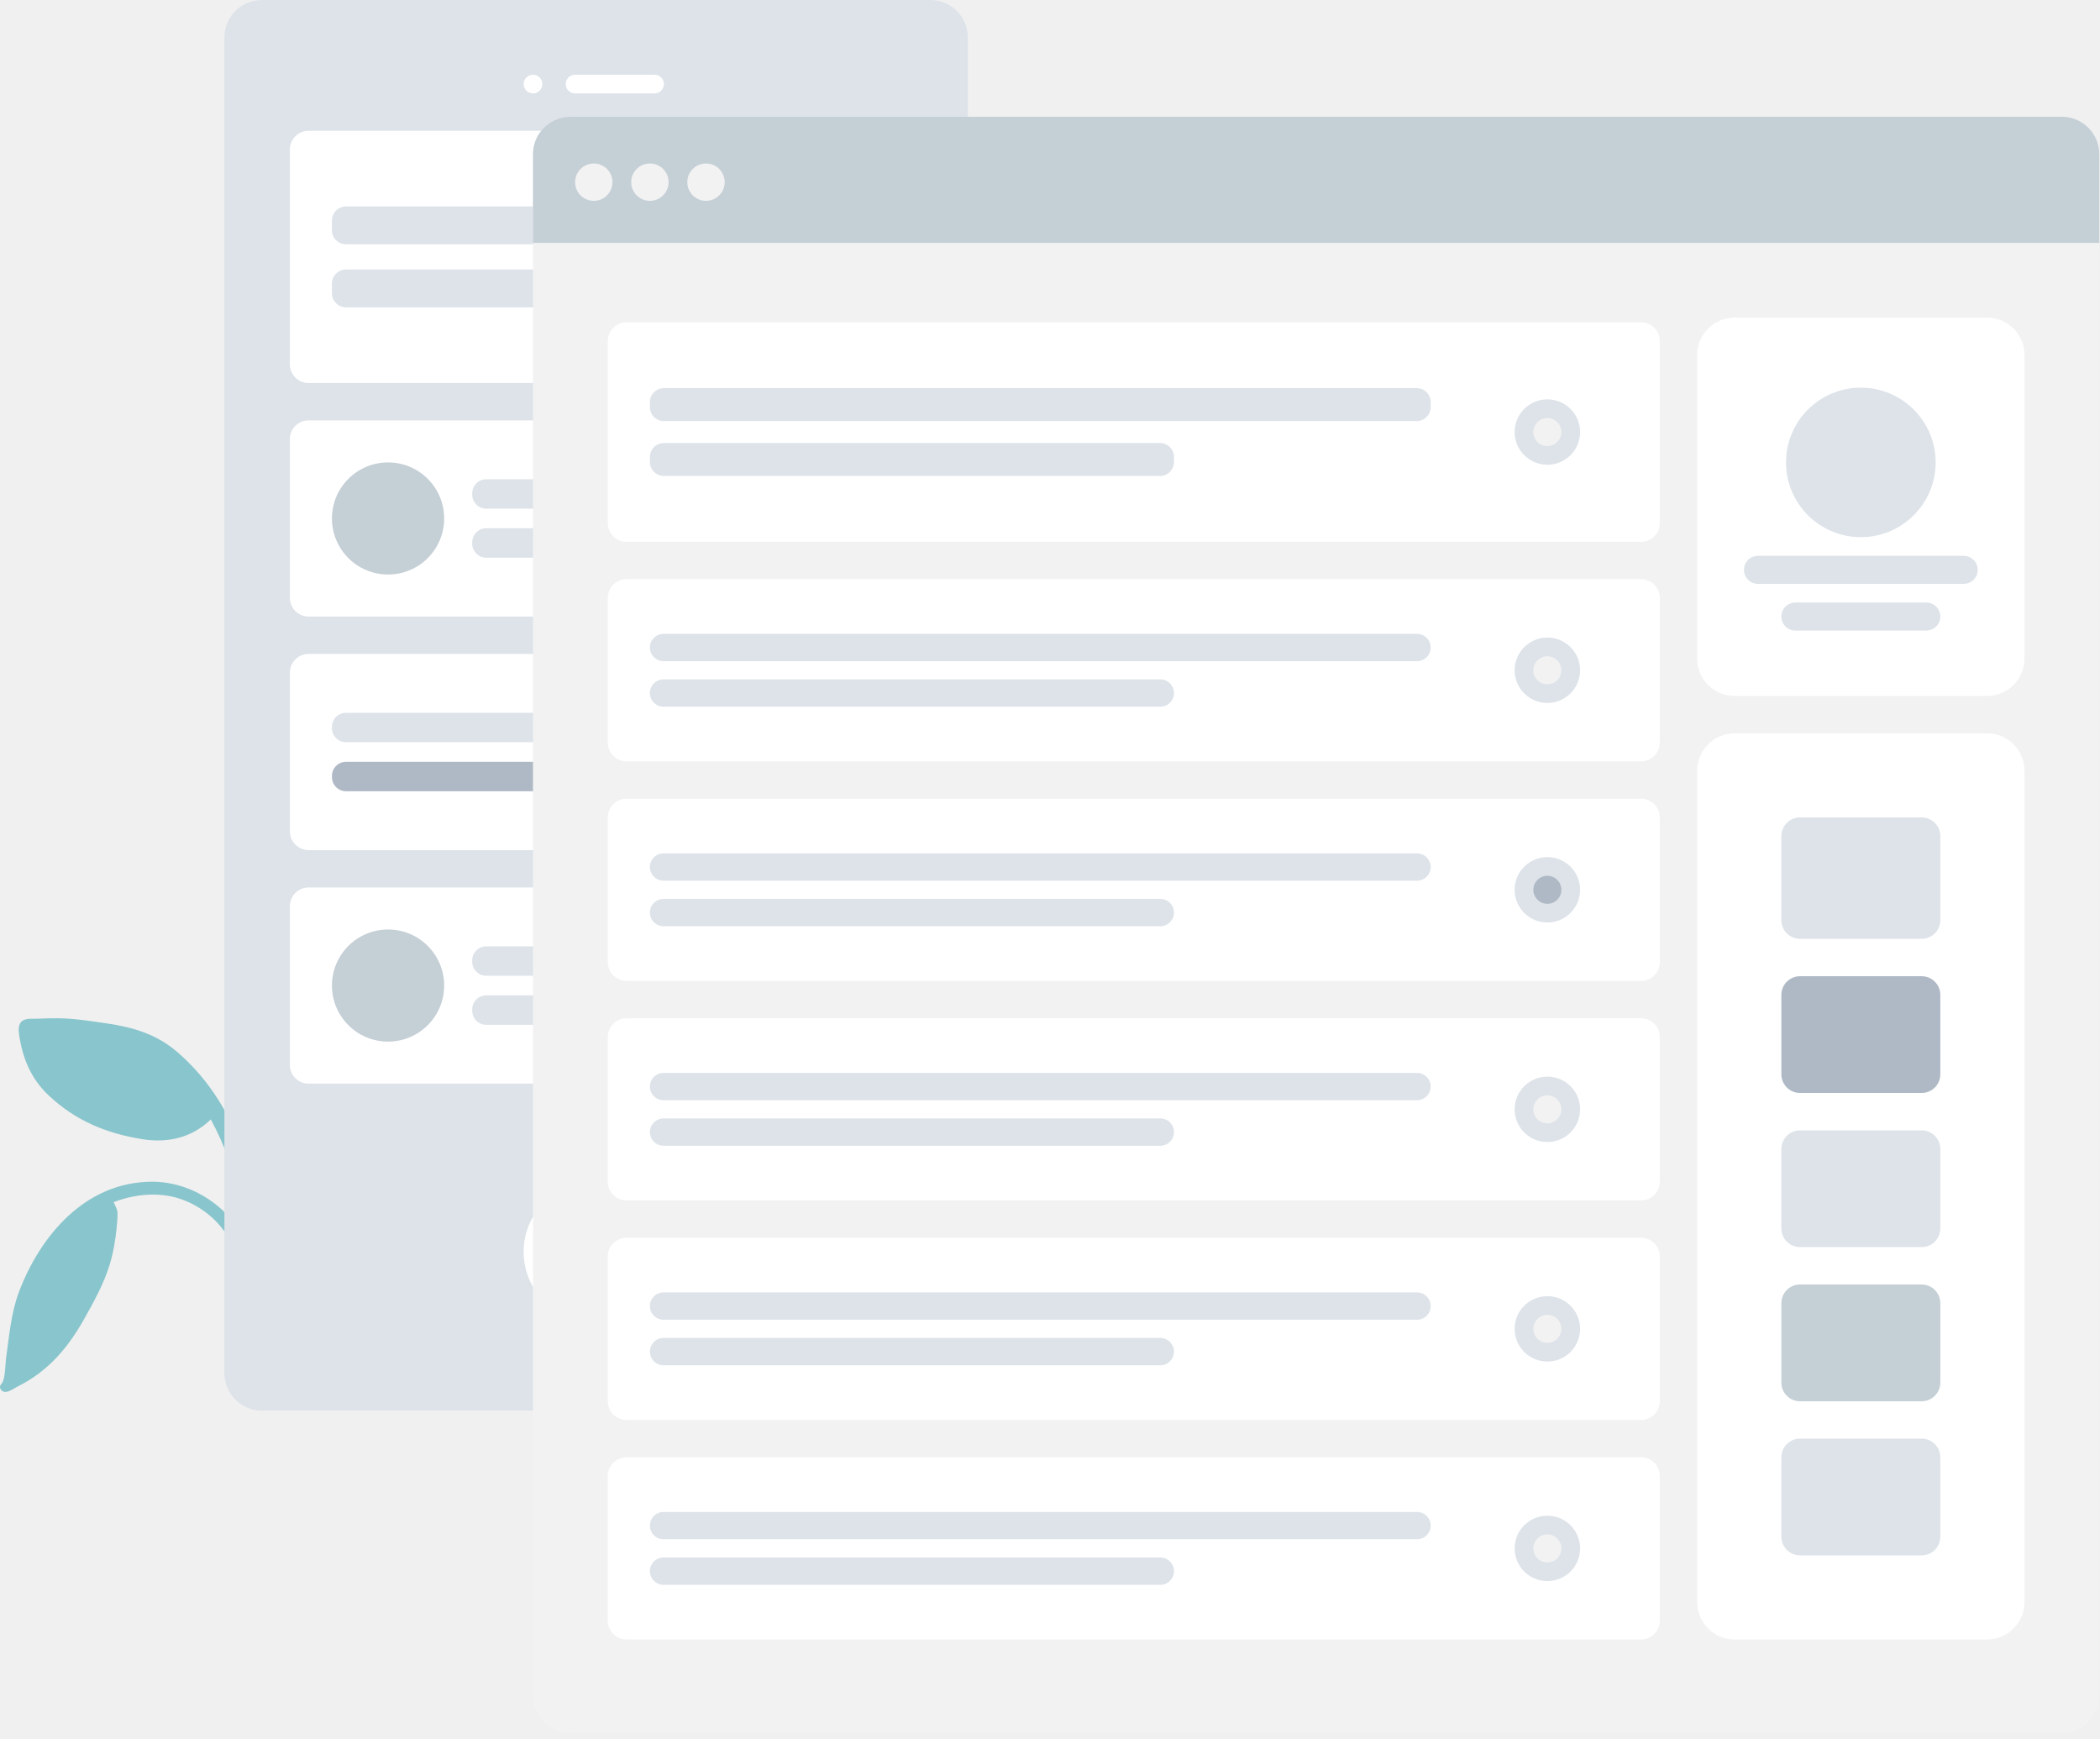
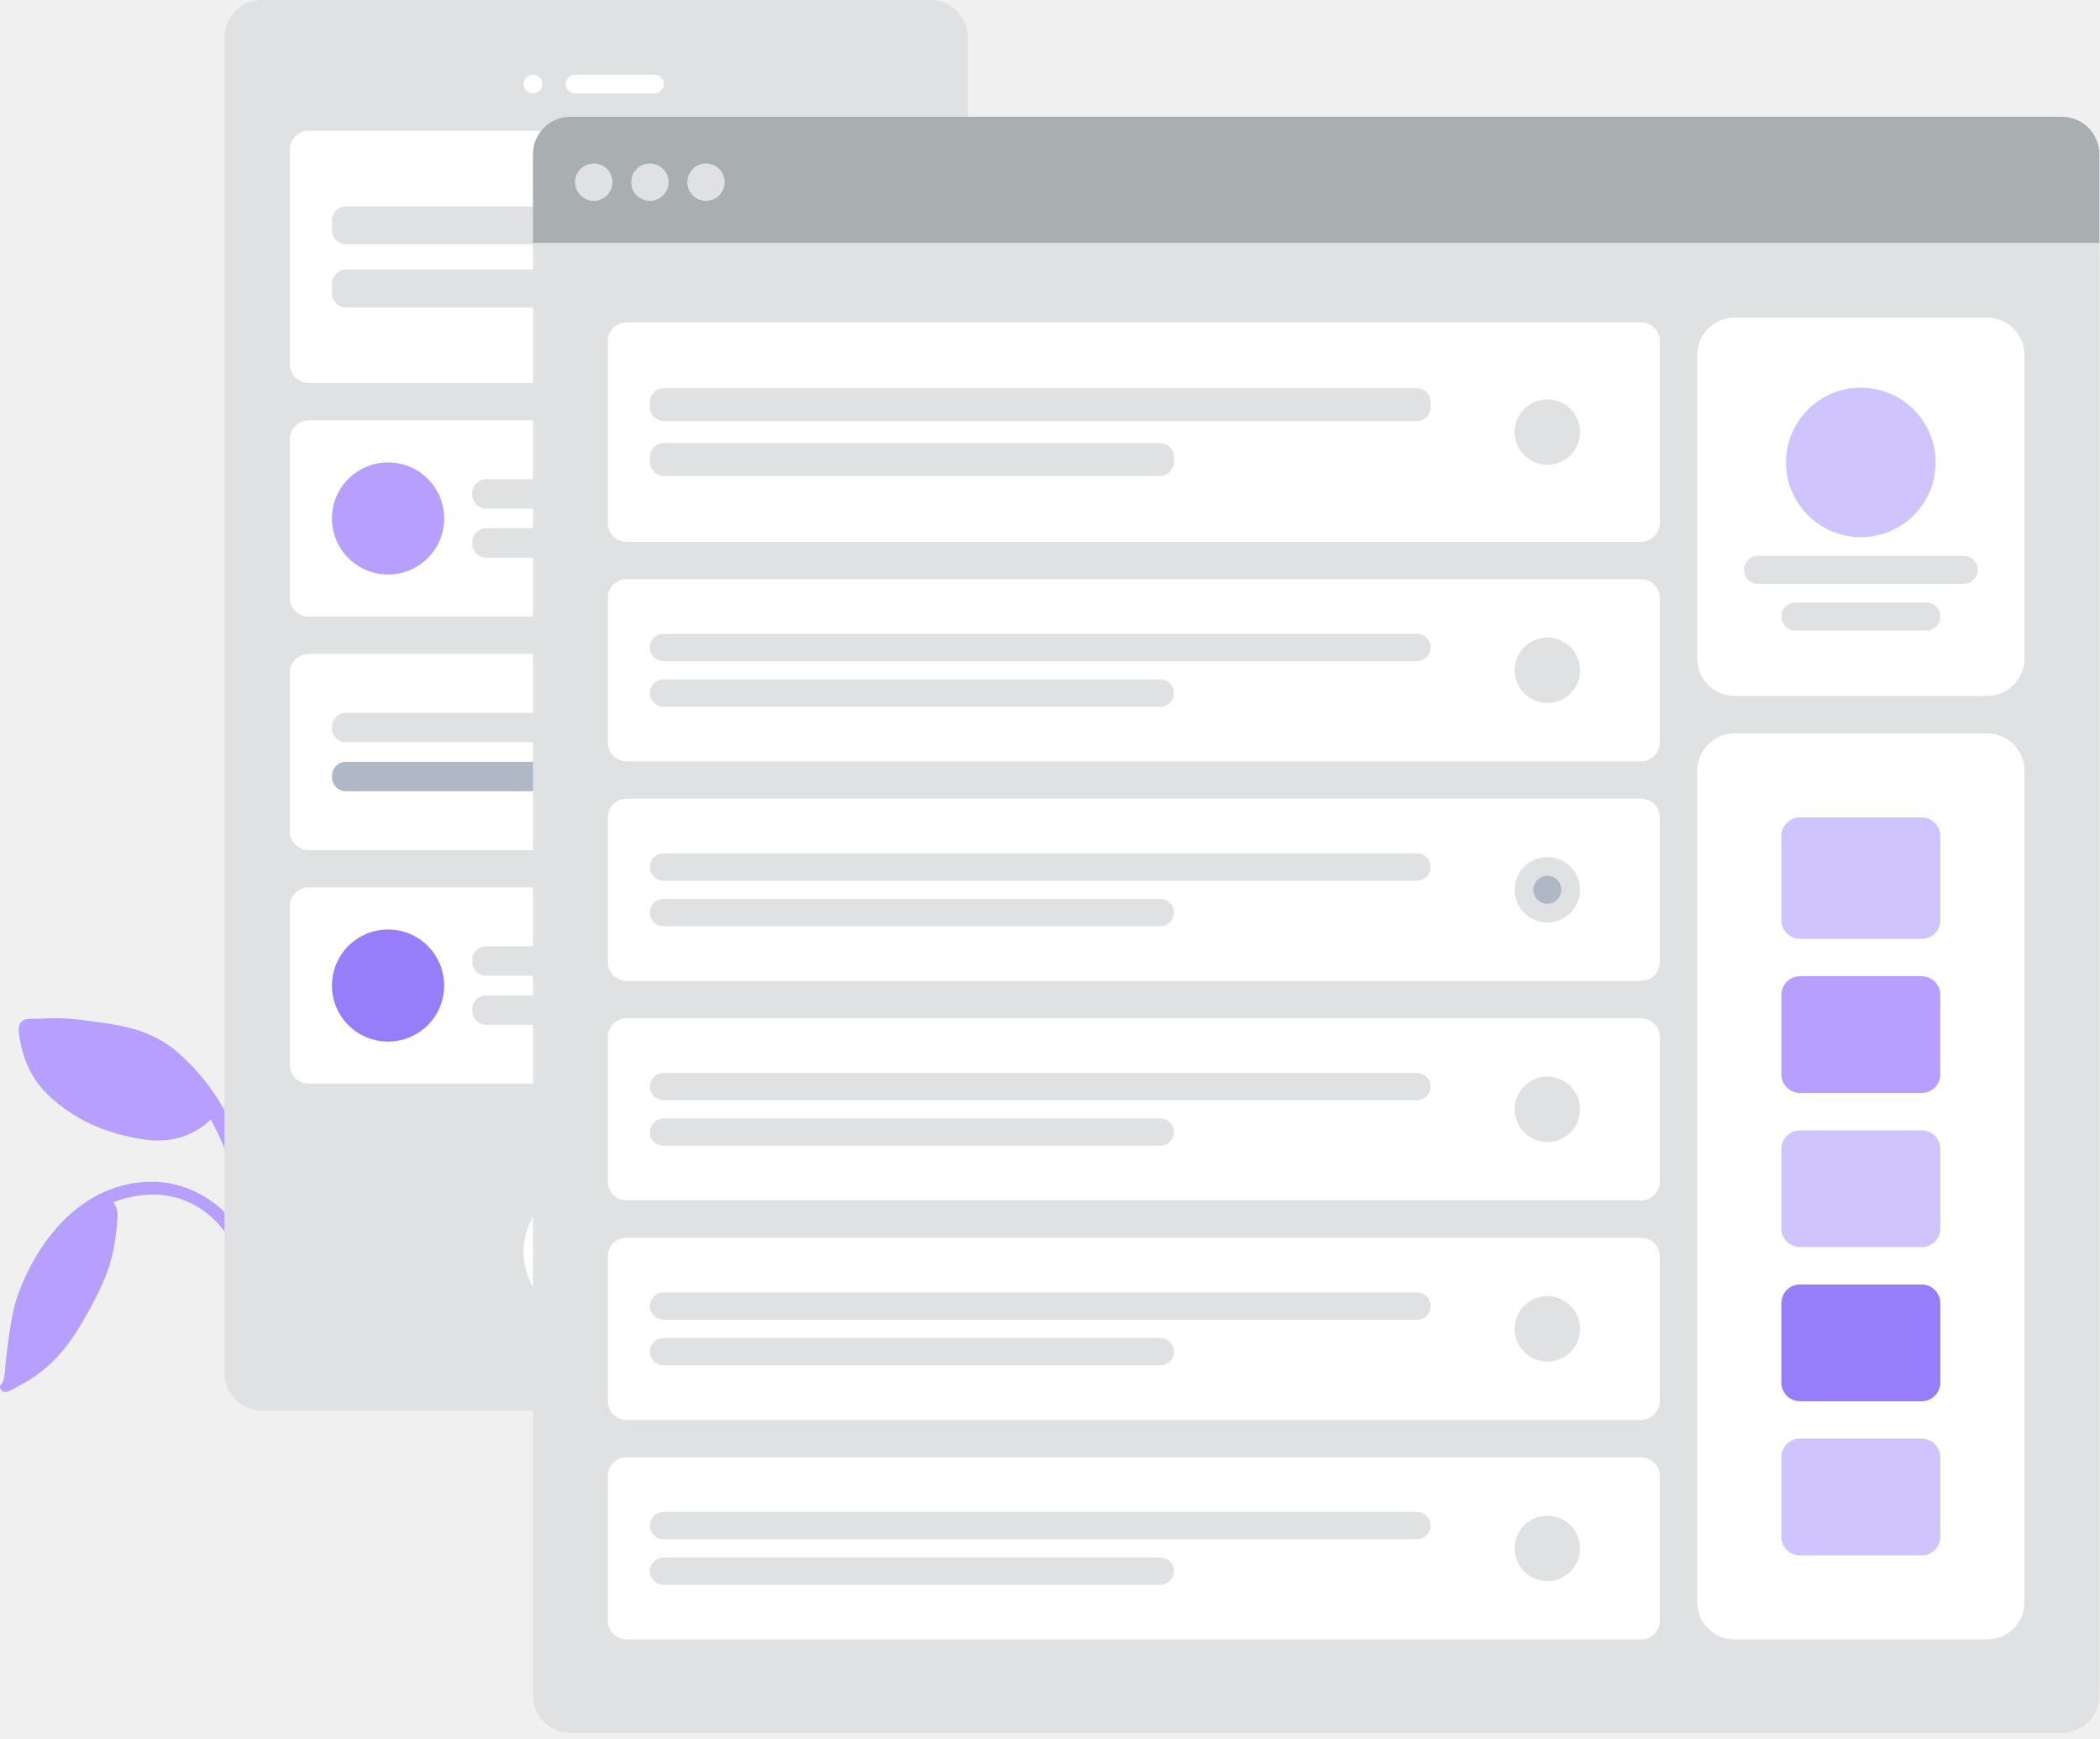
<svg xmlns="http://www.w3.org/2000/svg" width="244" height="202" viewBox="0 0 244 202" fill="none">
-   <path fill-rule="evenodd" clip-rule="evenodd" d="M6.595 118.297C5.875 118.297 5.158 118.311 4.439 118.349C3.891 118.377 3.054 118.264 2.59 118.605C2.108 118.959 2.142 119.685 2.217 120.197C2.615 122.906 3.585 125.308 5.617 127.227C8.744 130.182 12.329 131.683 16.571 132.352C19.551 132.821 22.302 132.169 24.496 130.052C26.099 133.024 27.315 136.312 27.925 139.631C28.226 141.269 28.318 142.887 28.265 144.554C28.231 145.623 28.172 146.688 28.057 147.751C28.008 148.213 27.772 148.912 27.953 149.349C28.165 149.861 28.882 149.911 29.203 149.474C29.471 149.11 29.422 148.396 29.477 147.965C29.568 147.25 29.652 146.534 29.713 145.816C29.811 144.653 29.883 143.487 29.878 142.319C29.866 139.696 29.282 137.063 28.483 134.573C26.951 129.797 24.466 125.552 20.6 122.221C18.223 120.173 15.503 119.344 12.416 118.898C10.495 118.621 8.542 118.297 6.595 118.297Z" fill="#89C5CC" />
-   <path fill-rule="evenodd" clip-rule="evenodd" d="M17.694 137.29C9.926 137.29 4.695 143.543 2.221 150.043C1.289 152.493 1.07 155.183 0.711 157.755C0.595 158.581 0.638 159.839 0.303 160.574C0.181 160.841 -0.098 160.937 0.035 161.3C0.116 161.52 0.275 161.655 0.513 161.699C1.001 161.789 1.692 161.257 2.111 161.047C5.586 159.307 7.868 156.615 9.731 153.322C10.885 151.281 12.057 149.162 12.742 146.922C13.161 145.553 13.405 144.111 13.548 142.691C13.605 142.132 13.659 141.559 13.656 140.997C13.653 140.439 13.393 140.144 13.206 139.658C15.798 138.678 18.723 138.411 21.349 139.426C23.777 140.365 25.794 142.181 26.924 144.461C27.217 145.054 27.443 145.679 27.608 146.317C27.716 146.735 27.721 147.277 27.921 147.654C28.406 148.57 29.427 147.958 29.329 147.106C29.055 144.728 27.694 142.341 25.953 140.688C23.758 138.603 20.783 137.29 17.694 137.29Z" fill="#89C5CC" />
-   <path d="M108.105 0H30.422C28.021 0 26.076 1.944 26.076 4.341V159.538C26.076 161.936 28.021 163.879 30.422 163.879H108.105C110.506 163.879 112.451 161.936 112.451 159.538V4.341C112.451 1.944 110.506 0 108.105 0Z" fill="#DDE3E9" />
-   <path d="M68.992 153.569C73.492 153.569 77.141 149.925 77.141 145.429C77.141 140.934 73.492 137.29 68.992 137.29C64.492 137.29 60.843 140.934 60.843 145.429C60.843 149.925 64.492 153.569 68.992 153.569Z" fill="white" />
-   <path d="M61.93 10.853C62.53 10.853 63.016 10.367 63.016 9.768C63.016 9.168 62.53 8.682 61.93 8.682C61.33 8.682 60.843 9.168 60.843 9.768C60.843 10.367 61.33 10.853 61.93 10.853Z" fill="white" />
-   <path d="M76.054 8.682H66.819C66.219 8.682 65.732 9.168 65.732 9.768C65.732 10.367 66.219 10.853 66.819 10.853H76.054C76.654 10.853 77.141 10.367 77.141 9.768C77.141 9.168 76.654 8.682 76.054 8.682Z" fill="white" />
-   <path d="M102.673 15.194H35.854C34.654 15.194 33.681 16.166 33.681 17.365V42.327C33.681 43.525 34.654 44.497 35.854 44.497H102.673C103.873 44.497 104.846 43.525 104.846 42.327V17.365C104.846 16.166 103.873 15.194 102.673 15.194Z" fill="white" />
-   <path d="M76.597 23.985H40.2C39.3 23.985 38.57 24.714 38.57 25.613V26.753C38.57 27.652 39.3 28.381 40.2 28.381H76.597C77.497 28.381 78.227 27.652 78.227 26.753V25.613C78.227 24.714 77.497 23.985 76.597 23.985Z" fill="#DDE3E9" />
-   <path d="M63.559 31.311H40.2C39.3 31.311 38.57 32.04 38.57 32.939V34.078C38.57 34.977 39.3 35.706 40.2 35.706H63.559C64.46 35.706 65.189 34.977 65.189 34.078V32.939C65.189 32.04 64.46 31.311 63.559 31.311Z" fill="#DDE3E9" />
-   <path d="M97.241 33.644C99.341 33.644 101.043 31.943 101.043 29.846C101.043 27.748 99.341 26.047 97.241 26.047C95.14 26.047 93.438 27.748 93.438 29.846C93.438 31.943 95.14 33.644 97.241 33.644Z" fill="#DDE3E9" />
-   <path d="M97.241 31.474C98.141 31.474 98.87 30.745 98.87 29.846C98.87 28.947 98.141 28.218 97.241 28.218C96.341 28.218 95.611 28.947 95.611 29.846C95.611 30.745 96.341 31.474 97.241 31.474Z" fill="#F2F2F2" />
-   <path d="M102.673 48.838H35.854C34.654 48.838 33.681 49.81 33.681 51.009V69.459C33.681 70.658 34.654 71.629 35.854 71.629H102.673C103.873 71.629 104.846 70.658 104.846 69.459V51.009C104.846 49.81 103.873 48.838 102.673 48.838Z" fill="white" />
-   <path d="M92.895 55.676H56.497C55.597 55.676 54.868 56.404 54.868 57.303V57.466C54.868 58.365 55.597 59.094 56.497 59.094H92.895C93.795 59.094 94.524 58.365 94.524 57.466V57.303C94.524 56.404 93.795 55.676 92.895 55.676Z" fill="#DDE3E9" />
-   <path d="M79.857 61.373H56.497C55.597 61.373 54.868 62.102 54.868 63.001V63.164C54.868 64.063 55.597 64.792 56.497 64.792H79.857C80.757 64.792 81.487 64.063 81.487 63.164V63.001C81.487 62.102 80.757 61.373 79.857 61.373Z" fill="#DDE3E9" />
-   <path d="M45.089 66.746C48.69 66.746 51.608 63.83 51.608 60.234C51.608 56.638 48.69 53.722 45.089 53.722C41.489 53.722 38.57 56.638 38.57 60.234C38.57 63.83 41.489 66.746 45.089 66.746Z" fill="#C5CFD6" />
-   <path d="M102.673 75.971H35.854C34.654 75.971 33.681 76.942 33.681 78.141V96.591C33.681 97.79 34.654 98.762 35.854 98.762H102.673C103.873 98.762 104.846 97.79 104.846 96.591V78.141C104.846 76.942 103.873 75.971 102.673 75.971Z" fill="white" />
-   <path d="M76.597 82.808H40.2C39.3 82.808 38.57 83.537 38.57 84.436V84.599C38.57 85.498 39.3 86.227 40.2 86.227H76.597C77.497 86.227 78.227 85.498 78.227 84.599V84.436C78.227 83.537 77.497 82.808 76.597 82.808Z" fill="#DDE3E9" />
-   <path d="M63.559 88.506H40.2C39.3 88.506 38.57 89.235 38.57 90.134V90.296C38.57 91.196 39.3 91.924 40.2 91.924H63.559C64.46 91.924 65.189 91.196 65.189 90.296V90.134C65.189 89.235 64.46 88.506 63.559 88.506Z" fill="#AFB9C5" />
-   <path d="M97.241 91.165C99.341 91.165 101.043 89.464 101.043 87.366C101.043 85.268 99.341 83.568 97.241 83.568C95.14 83.568 93.438 85.268 93.438 87.366C93.438 89.464 95.14 91.165 97.241 91.165Z" fill="#DDE3E9" />
-   <path d="M97.241 88.994C98.141 88.994 98.87 88.265 98.87 87.366C98.87 86.467 98.141 85.738 97.241 85.738C96.341 85.738 95.611 86.467 95.611 87.366C95.611 88.265 96.341 88.994 97.241 88.994Z" fill="#F2F2F2" />
-   <path d="M102.673 103.103H35.854C34.654 103.103 33.681 104.075 33.681 105.274V123.724C33.681 124.922 34.654 125.894 35.854 125.894H102.673C103.873 125.894 104.846 124.922 104.846 123.724V105.274C104.846 104.075 103.873 103.103 102.673 103.103Z" fill="white" />
-   <path d="M92.895 109.94H56.497C55.597 109.94 54.868 110.669 54.868 111.568V111.731C54.868 112.63 55.597 113.359 56.497 113.359H92.895C93.795 113.359 94.524 112.63 94.524 111.731V111.568C94.524 110.669 93.795 109.94 92.895 109.94Z" fill="#DDE3E9" />
-   <path d="M79.857 115.638H56.497C55.597 115.638 54.868 116.367 54.868 117.266V117.429C54.868 118.328 55.597 119.057 56.497 119.057H79.857C80.757 119.057 81.487 118.328 81.487 117.429V117.266C81.487 116.367 80.757 115.638 79.857 115.638Z" fill="#DDE3E9" />
-   <path d="M45.089 121.01C48.69 121.01 51.608 118.095 51.608 114.499C51.608 110.902 48.69 107.987 45.089 107.987C41.489 107.987 38.57 110.902 38.57 114.499C38.57 118.095 41.489 121.01 45.089 121.01Z" fill="#C5CFD6" />
-   <path d="M239.57 13.566H66.276C63.876 13.566 61.93 15.51 61.93 17.907V196.981C61.93 199.378 63.876 201.322 66.276 201.322H239.57C241.971 201.322 243.916 199.378 243.916 196.981V17.907C243.916 15.51 241.971 13.566 239.57 13.566Z" fill="#F2F2F2" />
-   <path d="M230.878 36.9H201.543C199.143 36.9 197.197 38.844 197.197 41.241V76.513C197.197 78.911 199.143 80.854 201.543 80.854H230.878C233.279 80.854 235.224 78.911 235.224 76.513V41.241C235.224 38.844 233.279 36.9 230.878 36.9Z" fill="white" />
-   <path d="M216.211 62.404C221.011 62.404 224.903 58.517 224.903 53.722C224.903 48.927 221.011 45.04 216.211 45.04C211.41 45.04 207.519 48.927 207.519 53.722C207.519 58.517 211.41 62.404 216.211 62.404Z" fill="#DDE3E9" />
-   <path d="M228.162 64.575H204.259C203.359 64.575 202.63 65.304 202.63 66.203C202.63 67.102 203.359 67.831 204.259 67.831H228.162C229.062 67.831 229.792 67.102 229.792 66.203C229.792 65.304 229.062 64.575 228.162 64.575Z" fill="#DDE3E9" />
-   <path d="M223.816 70.001H208.605C207.705 70.001 206.976 70.73 206.976 71.629C206.976 72.528 207.705 73.257 208.605 73.257H223.816C224.716 73.257 225.446 72.528 225.446 71.629C225.446 70.73 224.716 70.001 223.816 70.001Z" fill="#DDE3E9" />
-   <path fill-rule="evenodd" clip-rule="evenodd" d="M66.276 13.566H239.57C241.971 13.566 243.916 15.51 243.916 17.907V28.218H61.93V17.907C61.93 15.51 63.876 13.566 66.276 13.566Z" fill="#C5CFD6" />
-   <path d="M68.992 23.334C70.192 23.334 71.165 22.362 71.165 21.163C71.165 19.964 70.192 18.993 68.992 18.993C67.792 18.993 66.819 19.964 66.819 21.163C66.819 22.362 67.792 23.334 68.992 23.334Z" fill="#F2F2F2" />
-   <path d="M75.511 23.334C76.711 23.334 77.684 22.362 77.684 21.163C77.684 19.964 76.711 18.993 75.511 18.993C74.311 18.993 73.338 19.964 73.338 21.163C73.338 22.362 74.311 23.334 75.511 23.334Z" fill="#F2F2F2" />
-   <path d="M82.03 23.334C83.23 23.334 84.203 22.362 84.203 21.163C84.203 19.964 83.23 18.993 82.03 18.993C80.83 18.993 79.857 19.964 79.857 21.163C79.857 22.362 80.83 23.334 82.03 23.334Z" fill="#F2F2F2" />
-   <path d="M230.878 85.196H201.543C199.143 85.196 197.197 87.139 197.197 89.537V186.128C197.197 188.525 199.143 190.469 201.543 190.469H230.878C233.279 190.469 235.224 188.525 235.224 186.128V89.537C235.224 87.139 233.279 85.196 230.878 85.196Z" fill="white" />
-   <path d="M223.273 94.963H209.149C207.949 94.963 206.976 95.935 206.976 97.134V106.901C206.976 108.1 207.949 109.072 209.149 109.072H223.273C224.473 109.072 225.446 108.1 225.446 106.901V97.134C225.446 95.935 224.473 94.963 223.273 94.963Z" fill="#DDE3E9" />
-   <path d="M223.273 113.413H209.149C207.949 113.413 206.976 114.385 206.976 115.584V124.809C206.976 126.008 207.949 126.979 209.149 126.979H223.273C224.473 126.979 225.446 126.008 225.446 124.809V115.584C225.446 114.385 224.473 113.413 223.273 113.413Z" fill="#AFB9C5" />
-   <path d="M223.273 131.321H209.149C207.949 131.321 206.976 132.292 206.976 133.491V142.716C206.976 143.915 207.949 144.887 209.149 144.887H223.273C224.473 144.887 225.446 143.915 225.446 142.716V133.491C225.446 132.292 224.473 131.321 223.273 131.321Z" fill="#DDE3E9" />
-   <path d="M223.273 167.135H209.149C207.949 167.135 206.976 168.107 206.976 169.306V178.531C206.976 179.73 207.949 180.701 209.149 180.701H223.273C224.473 180.701 225.446 179.73 225.446 178.531V169.306C225.446 168.107 224.473 167.135 223.273 167.135Z" fill="#DDE3E9" />
-   <path d="M223.273 149.228H209.149C207.949 149.228 206.976 150.2 206.976 151.398V160.623C206.976 161.822 207.949 162.794 209.149 162.794H223.273C224.473 162.794 225.446 161.822 225.446 160.623V151.398C225.446 150.2 224.473 149.228 223.273 149.228Z" fill="#C5CFD6" />
-   <path d="M190.678 37.443H72.795C71.594 37.443 70.622 38.414 70.622 39.613V60.776C70.622 61.975 71.594 62.947 72.795 62.947H190.678C191.879 62.947 192.851 61.975 192.851 60.776V39.613C192.851 38.414 191.879 37.443 190.678 37.443Z" fill="white" />
-   <path d="M164.603 45.094H77.141C76.24 45.094 75.511 45.823 75.511 46.722V47.292C75.511 48.191 76.24 48.92 77.141 48.92H164.603C165.503 48.92 166.232 48.191 166.232 47.292V46.722C166.232 45.823 165.503 45.094 164.603 45.094Z" fill="#DDE3E9" />
-   <path d="M134.776 51.47H77.141C76.24 51.47 75.511 52.199 75.511 53.098V53.668C75.511 54.567 76.24 55.296 77.141 55.296H134.776C135.676 55.296 136.406 54.567 136.406 53.668V53.098C136.406 52.199 135.676 51.47 134.776 51.47Z" fill="#DDE3E9" />
-   <path d="M179.789 53.993C181.889 53.993 183.591 52.293 183.591 50.195C183.591 48.097 181.889 46.396 179.789 46.396C177.688 46.396 175.986 48.097 175.986 50.195C175.986 52.293 177.688 53.993 179.789 53.993Z" fill="#DDE3E9" />
-   <path d="M179.789 51.823C180.689 51.823 181.418 51.094 181.418 50.195C181.418 49.296 180.689 48.567 179.789 48.567C178.889 48.567 178.159 49.296 178.159 50.195C178.159 51.094 178.889 51.823 179.789 51.823Z" fill="#F2F2F2" />
-   <path d="M190.678 67.288H72.795C71.594 67.288 70.622 68.26 70.622 69.459V86.281C70.622 87.48 71.594 88.451 72.795 88.451H190.678C191.879 88.451 192.851 87.48 192.851 86.281V69.459C192.851 68.26 191.879 67.288 190.678 67.288Z" fill="white" />
-   <path d="M164.643 73.637H77.1C76.222 73.637 75.511 74.348 75.511 75.224C75.511 76.101 76.222 76.812 77.1 76.812H164.643C165.521 76.812 166.232 76.101 166.232 75.224C166.232 74.348 165.521 73.637 164.643 73.637Z" fill="#DDE3E9" />
-   <path d="M134.817 78.928H77.1C76.222 78.928 75.511 79.639 75.511 80.515C75.511 81.392 76.222 82.103 77.1 82.103H134.817C135.695 82.103 136.406 81.392 136.406 80.515C136.406 79.639 135.695 78.928 134.817 78.928Z" fill="#DDE3E9" />
-   <path d="M179.789 81.668C181.889 81.668 183.591 79.968 183.591 77.87C183.591 75.772 181.889 74.071 179.789 74.071C177.688 74.071 175.986 75.772 175.986 77.87C175.986 79.968 177.688 81.668 179.789 81.668Z" fill="#DDE3E9" />
-   <path d="M179.789 79.498C180.689 79.498 181.418 78.769 181.418 77.87C181.418 76.971 180.689 76.242 179.789 76.242C178.889 76.242 178.159 76.971 178.159 77.87C178.159 78.769 178.889 79.498 179.789 79.498Z" fill="#F2F2F2" />
-   <path d="M190.678 92.793H72.795C71.594 92.793 70.622 93.764 70.622 94.963V111.785C70.622 112.984 71.594 113.956 72.795 113.956H190.678C191.879 113.956 192.851 112.984 192.851 111.785V94.963C192.851 93.764 191.879 92.793 190.678 92.793Z" fill="white" />
-   <path d="M164.643 99.142H77.1C76.222 99.142 75.511 99.852 75.511 100.729C75.511 101.605 76.222 102.316 77.1 102.316H164.643C165.521 102.316 166.232 101.605 166.232 100.729C166.232 99.852 165.521 99.142 164.643 99.142Z" fill="#DDE3E9" />
-   <path d="M134.817 104.432H77.1C76.222 104.432 75.511 105.143 75.511 106.02C75.511 106.896 76.222 107.607 77.1 107.607H134.817C135.695 107.607 136.406 106.896 136.406 106.02C136.406 105.143 135.695 104.432 134.817 104.432Z" fill="#DDE3E9" />
-   <path d="M179.789 107.173C181.889 107.173 183.591 105.472 183.591 103.374C183.591 101.276 181.889 99.576 179.789 99.576C177.688 99.576 175.986 101.276 175.986 103.374C175.986 105.472 177.688 107.173 179.789 107.173Z" fill="#DDE3E9" />
-   <path d="M179.789 105.002C180.689 105.002 181.418 104.273 181.418 103.374C181.418 102.475 180.689 101.746 179.789 101.746C178.889 101.746 178.159 102.475 178.159 103.374C178.159 104.273 178.889 105.002 179.789 105.002Z" fill="#AFB9C5" />
-   <path d="M190.678 169.306H72.795C71.594 169.306 70.622 170.278 70.622 171.476V188.298C70.622 189.497 71.594 190.469 72.795 190.469H190.678C191.879 190.469 192.851 189.497 192.851 188.298V171.476C192.851 170.278 191.879 169.306 190.678 169.306Z" fill="white" />
-   <path d="M164.643 175.655H77.1C76.222 175.655 75.511 176.365 75.511 177.242C75.511 178.119 76.222 178.829 77.1 178.829H164.643C165.521 178.829 166.232 178.119 166.232 177.242C166.232 176.365 165.521 175.655 164.643 175.655Z" fill="#DDE3E9" />
-   <path d="M134.817 180.946H77.1C76.222 180.946 75.511 181.656 75.511 182.533C75.511 183.409 76.222 184.12 77.1 184.12H134.817C135.695 184.12 136.406 183.409 136.406 182.533C136.406 181.656 135.695 180.946 134.817 180.946Z" fill="#DDE3E9" />
-   <path d="M179.789 183.686C181.889 183.686 183.591 181.985 183.591 179.887C183.591 177.79 181.889 176.089 179.789 176.089C177.688 176.089 175.986 177.79 175.986 179.887C175.986 181.985 177.688 183.686 179.789 183.686Z" fill="#DDE3E9" />
-   <path d="M179.789 181.515C180.689 181.515 181.418 180.787 181.418 179.887C181.418 178.988 180.689 178.26 179.789 178.26C178.889 178.26 178.159 178.988 178.159 179.887C178.159 180.787 178.889 181.515 179.789 181.515Z" fill="#F2F2F2" />
-   <path d="M190.678 143.801H72.795C71.594 143.801 70.622 144.773 70.622 145.972V162.794C70.622 163.993 71.594 164.965 72.795 164.965H190.678C191.879 164.965 192.851 163.993 192.851 162.794V145.972C192.851 144.773 191.879 143.801 190.678 143.801Z" fill="white" />
-   <path d="M164.643 150.15H77.1C76.222 150.15 75.511 150.861 75.511 151.738C75.511 152.614 76.222 153.325 77.1 153.325H164.643C165.521 153.325 166.232 152.614 166.232 151.738C166.232 150.861 165.521 150.15 164.643 150.15Z" fill="#DDE3E9" />
-   <path d="M134.817 155.441H77.1C76.222 155.441 75.511 156.152 75.511 157.028C75.511 157.905 76.222 158.616 77.1 158.616H134.817C135.695 158.616 136.406 157.905 136.406 157.028C136.406 156.152 135.695 155.441 134.817 155.441Z" fill="#DDE3E9" />
-   <path d="M179.789 158.182C181.889 158.182 183.591 156.481 183.591 154.383C183.591 152.285 181.889 150.585 179.789 150.585C177.688 150.585 175.986 152.285 175.986 154.383C175.986 156.481 177.688 158.182 179.789 158.182Z" fill="#DDE3E9" />
-   <path d="M179.789 156.011C180.689 156.011 181.418 155.282 181.418 154.383C181.418 153.484 180.689 152.755 179.789 152.755C178.889 152.755 178.159 153.484 178.159 154.383C178.159 155.282 178.889 156.011 179.789 156.011Z" fill="#F2F2F2" />
-   <path d="M190.678 118.297H72.795C71.594 118.297 70.622 119.269 70.622 120.468V137.29C70.622 138.488 71.594 139.46 72.795 139.46H190.678C191.879 139.46 192.851 138.488 192.851 137.29V120.468C192.851 119.269 191.879 118.297 190.678 118.297Z" fill="white" />
-   <path d="M164.643 124.646H77.1C76.222 124.646 75.511 125.357 75.511 126.233C75.511 127.11 76.222 127.82 77.1 127.82H164.643C165.521 127.82 166.232 127.11 166.232 126.233C166.232 125.357 165.521 124.646 164.643 124.646Z" fill="#DDE3E9" />
-   <path d="M134.817 129.937H77.1C76.222 129.937 75.511 130.647 75.511 131.524C75.511 132.401 76.222 133.111 77.1 133.111H134.817C135.695 133.111 136.406 132.401 136.406 131.524C136.406 130.647 135.695 129.937 134.817 129.937Z" fill="#DDE3E9" />
-   <path d="M179.789 132.677C181.889 132.677 183.591 130.977 183.591 128.879C183.591 126.781 181.889 125.08 179.789 125.08C177.688 125.08 175.986 126.781 175.986 128.879C175.986 130.977 177.688 132.677 179.789 132.677Z" fill="#DDE3E9" />
-   <path d="M179.789 130.507C180.689 130.507 181.418 129.778 181.418 128.879C181.418 127.98 180.689 127.251 179.789 127.251C178.889 127.251 178.159 127.98 178.159 128.879C178.159 129.778 178.889 130.507 179.789 130.507Z" fill="#F2F2F2" />
+   <g clip-path="url(#clip0_87_672)">
+     <path fill-rule="evenodd" clip-rule="evenodd" d="M6.595 118.297C5.875 118.297 5.158 118.311 4.439 118.349C3.891 118.377 3.054 118.264 2.59 118.605C2.108 118.959 2.141 119.685 2.217 120.197C2.614 122.906 3.585 125.308 5.616 127.227C8.744 130.182 12.329 131.683 16.571 132.352C19.551 132.821 22.302 132.169 24.496 130.052C26.099 133.024 27.315 136.312 27.925 139.631C28.226 141.269 28.318 142.887 28.265 144.554C28.231 145.623 28.172 146.688 28.057 147.751C28.007 148.213 27.772 148.912 27.953 149.349C28.165 149.861 28.882 149.911 29.203 149.474C29.471 149.11 29.422 148.396 29.477 147.965C29.568 147.25 29.652 146.534 29.713 145.816C29.811 144.653 29.883 143.487 29.878 142.319C29.866 139.696 29.282 137.063 28.483 134.573C26.951 129.797 24.466 125.552 20.6 122.221C18.223 120.173 15.502 119.344 12.416 118.898C10.494 118.621 8.541 118.297 6.595 118.297Z" fill="#B69FFF" />
+     <path fill-rule="evenodd" clip-rule="evenodd" d="M17.694 137.29C9.926 137.29 4.695 143.543 2.221 150.043C1.289 152.493 1.07 155.183 0.711 157.755C0.595 158.581 0.638 159.839 0.303 160.574C0.181 160.841 -0.098 160.937 0.035 161.3C0.116 161.52 0.275 161.655 0.513 161.699C1.001 161.789 1.692 161.257 2.111 161.047C5.586 159.307 7.868 156.615 9.731 153.322C10.885 151.281 12.057 149.162 12.742 146.922C13.161 145.553 13.405 144.111 13.548 142.691C13.605 142.132 13.659 141.559 13.656 140.997C13.653 140.439 13.393 140.144 13.206 139.658C15.798 138.678 18.723 138.411 21.349 139.426C23.777 140.365 25.794 142.181 26.924 144.461C27.217 145.054 27.443 145.679 27.608 146.317C27.716 146.735 27.721 147.277 27.921 147.654C28.406 148.57 29.427 147.958 29.329 147.106C29.055 144.728 27.694 142.341 25.953 140.688C23.758 138.603 20.783 137.29 17.694 137.29Z" fill="#B69FFF" />
+     <path d="M108.105 0H30.422C28.021 0 26.076 1.944 26.076 4.341V159.538C26.076 161.936 28.021 163.879 30.422 163.879H108.105C110.506 163.879 112.451 161.936 112.451 159.538V4.341C112.451 1.944 110.506 0 108.105 0Z" fill="#DFE1E2" />
+     <path d="M68.992 153.569C73.492 153.569 77.141 149.925 77.141 145.429C77.141 140.934 73.492 137.29 68.992 137.29C64.492 137.29 60.843 140.934 60.843 145.429C60.843 149.925 64.492 153.569 68.992 153.569Z" fill="white" />
+     <path d="M61.93 10.853C62.53 10.853 63.016 10.367 63.016 9.767C63.016 9.168 62.53 8.682 61.93 8.682C61.33 8.682 60.843 9.168 60.843 9.767C60.843 10.367 61.33 10.853 61.93 10.853Z" fill="white" />
+     <path d="M76.054 8.682H66.819C66.219 8.682 65.732 9.168 65.732 9.767C65.732 10.367 66.219 10.853 66.819 10.853H76.054C76.654 10.853 77.141 10.367 77.141 9.767C77.141 9.168 76.654 8.682 76.054 8.682Z" fill="white" />
+     <path d="M102.673 15.194H35.854C34.654 15.194 33.681 16.166 33.681 17.365V42.327C33.681 43.525 34.654 44.497 35.854 44.497H102.673C103.873 44.497 104.846 43.525 104.846 42.327V17.365C104.846 16.166 103.873 15.194 102.673 15.194Z" fill="white" />
+     <path d="M76.597 23.985H40.2C39.3 23.985 38.57 24.714 38.57 25.613V26.752C38.57 27.651 39.3 28.38 40.2 28.38H76.597C77.497 28.38 78.227 27.651 78.227 26.752V25.613C78.227 24.714 77.497 23.985 76.597 23.985Z" fill="#DFE1E2" />
+     <path d="M63.559 31.311H40.2C39.3 31.311 38.57 32.04 38.57 32.939V34.078C38.57 34.977 39.3 35.706 40.2 35.706H63.559C64.46 35.706 65.189 34.977 65.189 34.078V32.939C65.189 32.04 64.46 31.311 63.559 31.311Z" fill="#DFE1E2" />
+     <path d="M97.241 33.644C99.341 33.644 101.043 31.943 101.043 29.845C101.043 27.747 99.341 26.047 97.241 26.047C95.141 26.047 93.438 27.747 93.438 29.845C93.438 31.943 95.141 33.644 97.241 33.644Z" fill="#DFE1E2" />
+     <path d="M97.241 31.474C98.141 31.474 98.87 30.745 98.87 29.846C98.87 28.947 98.141 28.218 97.241 28.218C96.341 28.218 95.611 28.947 95.611 29.846C95.611 30.745 96.341 31.474 97.241 31.474Z" fill="#DFE1E2" />
+     <path d="M102.673 48.838H35.854C34.654 48.838 33.681 49.81 33.681 51.009V69.459C33.681 70.658 34.654 71.63 35.854 71.63H102.673C103.873 71.63 104.846 70.658 104.846 69.459V51.009C104.846 49.81 103.873 48.838 102.673 48.838Z" fill="white" />
+     <path d="M92.895 55.676H56.497C55.597 55.676 54.868 56.405 54.868 57.304V57.467C54.868 58.366 55.597 59.094 56.497 59.094H92.895C93.795 59.094 94.525 58.366 94.525 57.467V57.304C94.525 56.405 93.795 55.676 92.895 55.676Z" fill="#DFE1E2" />
+     <path d="M79.857 61.373H56.497C55.597 61.373 54.868 62.102 54.868 63.002V63.164C54.868 64.063 55.597 64.792 56.497 64.792H79.857C80.757 64.792 81.487 64.063 81.487 63.164V63.002C81.487 62.102 80.757 61.373 79.857 61.373Z" fill="#DFE1E2" />
+     <path d="M45.089 66.746C48.69 66.746 51.608 63.83 51.608 60.234C51.608 56.638 48.69 53.722 45.089 53.722C41.489 53.722 38.57 56.638 38.57 60.234C38.57 63.83 41.489 66.746 45.089 66.746Z" fill="#B69FFF" />
+     <path d="M102.673 75.971H35.854C34.654 75.971 33.681 76.942 33.681 78.141V96.591C33.681 97.79 34.654 98.762 35.854 98.762H102.673C103.873 98.762 104.846 97.79 104.846 96.591V78.141C104.846 76.942 103.873 75.971 102.673 75.971Z" fill="white" />
+     <path d="M76.597 82.808H40.2C39.3 82.808 38.57 83.537 38.57 84.436V84.599C38.57 85.498 39.3 86.227 40.2 86.227H76.597C77.497 86.227 78.227 85.498 78.227 84.599V84.436C78.227 83.537 77.497 82.808 76.597 82.808Z" fill="#DFE1E2" />
+     <path d="M63.559 88.506H40.2C39.3 88.506 38.57 89.235 38.57 90.134V90.297C38.57 91.196 39.3 91.925 40.2 91.925H63.559C64.46 91.925 65.189 91.196 65.189 90.297V90.134C65.189 89.235 64.46 88.506 63.559 88.506Z" fill="#AFB9C5" />
+     <path d="M97.241 91.165C99.341 91.165 101.043 89.464 101.043 87.366C101.043 85.268 99.341 83.567 97.241 83.567C95.141 83.567 93.438 85.268 93.438 87.366C93.438 89.464 95.141 91.165 97.241 91.165Z" fill="#DFE1E2" />
+     <path d="M97.241 88.994C98.141 88.994 98.87 88.265 98.87 87.366C98.87 86.467 98.141 85.738 97.241 85.738C96.341 85.738 95.611 86.467 95.611 87.366C95.611 88.265 96.341 88.994 97.241 88.994Z" fill="#DFE1E2" />
+     <path d="M102.673 103.103H35.854C34.654 103.103 33.681 104.075 33.681 105.274V123.724C33.681 124.922 34.654 125.894 35.854 125.894H102.673C103.873 125.894 104.846 124.922 104.846 123.724V105.274C104.846 104.075 103.873 103.103 102.673 103.103Z" fill="white" />
+     <path d="M92.895 109.94H56.497C55.597 109.94 54.868 110.669 54.868 111.568V111.731C54.868 112.63 55.597 113.359 56.497 113.359H92.895C93.795 113.359 94.525 112.63 94.525 111.731V111.568C94.525 110.669 93.795 109.94 92.895 109.94Z" fill="#DFE1E2" />
+     <path d="M79.857 115.638H56.497C55.597 115.638 54.868 116.367 54.868 117.266V117.429C54.868 118.328 55.597 119.057 56.497 119.057H79.857C80.757 119.057 81.487 118.328 81.487 117.429V117.266C81.487 116.367 80.757 115.638 79.857 115.638Z" fill="#DFE1E2" />
+     <path d="M45.089 121.01C48.69 121.01 51.608 118.095 51.608 114.499C51.608 110.902 48.69 107.987 45.089 107.987C41.489 107.987 38.57 110.902 38.57 114.499C38.57 118.095 41.489 121.01 45.089 121.01Z" fill="#967EFB" />
+     <path d="M239.57 13.566H66.276C63.876 13.566 61.93 15.51 61.93 17.907V196.981C61.93 199.378 63.876 201.322 66.276 201.322H239.57C241.971 201.322 243.916 199.378 243.916 196.981V17.907C243.916 15.51 241.971 13.566 239.57 13.566Z" fill="#DFE1E2" />
+     <path d="M230.878 36.9H201.543C199.143 36.9 197.197 38.843 197.197 41.241V76.513C197.197 78.911 199.143 80.854 201.543 80.854H230.878C233.279 80.854 235.224 78.911 235.224 76.513V41.241C235.224 38.843 233.279 36.9 230.878 36.9Z" fill="white" />
+     <path d="M216.211 62.404C221.011 62.404 224.903 58.517 224.903 53.722C224.903 48.927 221.011 45.04 216.211 45.04C211.41 45.04 207.519 48.927 207.519 53.722C207.519 58.517 211.41 62.404 216.211 62.404Z" fill="#CFC4FD" />
+     <path d="M228.162 64.575H204.259C203.359 64.575 202.63 65.304 202.63 66.203C202.63 67.102 203.359 67.831 204.259 67.831H228.162C229.062 67.831 229.792 67.102 229.792 66.203C229.792 65.304 229.062 64.575 228.162 64.575Z" fill="#DFE1E2" />
+     <path d="M223.816 70.001H208.605C207.705 70.001 206.976 70.73 206.976 71.629C206.976 72.528 207.705 73.257 208.605 73.257H223.816C224.716 73.257 225.446 72.528 225.446 71.629C225.446 70.73 224.716 70.001 223.816 70.001Z" fill="#DFE1E2" />
+     <path fill-rule="evenodd" clip-rule="evenodd" d="M66.276 13.566H239.57C241.971 13.566 243.916 15.51 243.916 17.907V28.218H61.93V17.907C61.93 15.51 63.876 13.566 66.276 13.566Z" fill="#A9AEB1" />
+     <path d="M68.992 23.334C70.192 23.334 71.165 22.362 71.165 21.163C71.165 19.965 70.192 18.993 68.992 18.993C67.792 18.993 66.819 19.965 66.819 21.163C66.819 22.362 67.792 23.334 68.992 23.334Z" fill="#DFE1E2" />
+     <path d="M75.511 23.334C76.711 23.334 77.684 22.362 77.684 21.163C77.684 19.965 76.711 18.993 75.511 18.993C74.311 18.993 73.338 19.965 73.338 21.163C73.338 22.362 74.311 23.334 75.511 23.334Z" fill="#DFE1E2" />
+     <path d="M82.03 23.334C83.23 23.334 84.203 22.362 84.203 21.163C84.203 19.965 83.23 18.993 82.03 18.993C80.83 18.993 79.857 19.965 79.857 21.163C79.857 22.362 80.83 23.334 82.03 23.334Z" fill="#DFE1E2" />
+     <path d="M230.878 85.196H201.543C199.143 85.196 197.197 87.139 197.197 89.537V186.128C197.197 188.525 199.143 190.469 201.543 190.469H230.878C233.279 190.469 235.224 188.525 235.224 186.128V89.537C235.224 87.139 233.279 85.196 230.878 85.196Z" fill="white" />
+     <path d="M223.273 94.963H209.149C207.949 94.963 206.976 95.935 206.976 97.134V106.901C206.976 108.1 207.949 109.072 209.149 109.072H223.273C224.473 109.072 225.446 108.1 225.446 106.901V97.134C225.446 95.935 224.473 94.963 223.273 94.963Z" fill="#CFC4FD" />
+     <path d="M223.273 113.413H209.149C207.949 113.413 206.976 114.385 206.976 115.584V124.809C206.976 126.008 207.949 126.979 209.149 126.979H223.273C224.473 126.979 225.446 126.008 225.446 124.809V115.584C225.446 114.385 224.473 113.413 223.273 113.413Z" fill="#B69FFF" />
+     <path d="M223.273 131.321H209.149C207.949 131.321 206.976 132.292 206.976 133.491V142.716C206.976 143.915 207.949 144.887 209.149 144.887H223.273C224.473 144.887 225.446 143.915 225.446 142.716V133.491C225.446 132.292 224.473 131.321 223.273 131.321Z" fill="#CFC4FD" />
+     <path d="M223.273 167.135H209.149C207.949 167.135 206.976 168.107 206.976 169.306V178.531C206.976 179.73 207.949 180.701 209.149 180.701H223.273C224.473 180.701 225.446 179.73 225.446 178.531V169.306C225.446 168.107 224.473 167.135 223.273 167.135Z" fill="#CFC4FD" />
+     <path d="M223.273 149.228H209.149C207.949 149.228 206.976 150.2 206.976 151.398V160.623C206.976 161.822 207.949 162.794 209.149 162.794H223.273C224.473 162.794 225.446 161.822 225.446 160.623V151.398C225.446 150.2 224.473 149.228 223.273 149.228Z" fill="#967EFB" />
+     <path d="M190.678 37.442H72.795C71.594 37.442 70.622 38.414 70.622 39.613V60.776C70.622 61.975 71.594 62.947 72.795 62.947H190.678C191.879 62.947 192.851 61.975 192.851 60.776V39.613C192.851 38.414 191.879 37.442 190.678 37.442Z" fill="white" />
+     <path d="M164.603 45.094H77.14C76.24 45.094 75.511 45.823 75.511 46.722V47.291C75.511 48.191 76.24 48.919 77.14 48.919H164.603C165.503 48.919 166.232 48.191 166.232 47.291V46.722C166.232 45.823 165.503 45.094 164.603 45.094Z" fill="#DFE1E2" />
+     <path d="M134.776 51.47H77.14C76.24 51.47 75.511 52.199 75.511 53.098V53.668C75.511 54.567 76.24 55.296 77.14 55.296H134.776C135.676 55.296 136.406 54.567 136.406 53.668V53.098C136.406 52.199 135.676 51.47 134.776 51.47Z" fill="#DFE1E2" />
+     <path d="M179.789 53.994C181.889 53.994 183.591 52.293 183.591 50.195C183.591 48.097 181.889 46.397 179.789 46.397C177.688 46.397 175.986 48.097 175.986 50.195C175.986 52.293 177.688 53.994 179.789 53.994Z" fill="#DFE1E2" />
+     <path d="M179.789 51.823C180.689 51.823 181.418 51.094 181.418 50.195C181.418 49.296 180.689 48.567 179.789 48.567C178.889 48.567 178.159 49.296 178.159 50.195C178.159 51.094 178.889 51.823 179.789 51.823Z" fill="#DFE1E2" />
+     <path d="M190.678 67.288H72.795C71.594 67.288 70.622 68.26 70.622 69.459V86.281C70.622 87.48 71.594 88.451 72.795 88.451H190.678C191.879 88.451 192.851 87.48 192.851 86.281V69.459C192.851 68.26 191.879 67.288 190.678 67.288Z" fill="white" />
+     <path d="M164.643 73.637H77.1C76.222 73.637 75.511 74.348 75.511 75.224C75.511 76.101 76.222 76.812 77.1 76.812H164.643C165.521 76.812 166.232 76.101 166.232 75.224C166.232 74.348 165.521 73.637 164.643 73.637Z" fill="#DFE1E2" />
+     <path d="M134.817 78.928H77.1C76.222 78.928 75.511 79.639 75.511 80.515C75.511 81.392 76.222 82.103 77.1 82.103H134.817C135.695 82.103 136.406 81.392 136.406 80.515C136.406 79.639 135.695 78.928 134.817 78.928Z" fill="#DFE1E2" />
+     <path d="M179.789 81.668C181.889 81.668 183.591 79.968 183.591 77.87C183.591 75.772 181.889 74.071 179.789 74.071C177.688 74.071 175.986 75.772 175.986 77.87C175.986 79.968 177.688 81.668 179.789 81.668Z" fill="#DFE1E2" />
+     <path d="M179.789 79.498C180.689 79.498 181.418 78.769 181.418 77.87C181.418 76.971 180.689 76.242 179.789 76.242C178.889 76.242 178.159 76.971 178.159 77.87C178.159 78.769 178.889 79.498 179.789 79.498Z" fill="#DFE1E2" />
+     <path d="M190.678 92.793H72.795C71.594 92.793 70.622 93.764 70.622 94.963V111.785C70.622 112.984 71.594 113.956 72.795 113.956H190.678C191.879 113.956 192.851 112.984 192.851 111.785V94.963C192.851 93.764 191.879 92.793 190.678 92.793Z" fill="white" />
+     <path d="M164.643 99.142H77.1C76.222 99.142 75.511 99.852 75.511 100.729C75.511 101.605 76.222 102.316 77.1 102.316H164.643C165.521 102.316 166.232 101.605 166.232 100.729C166.232 99.852 165.521 99.142 164.643 99.142Z" fill="#DFE1E2" />
+     <path d="M134.817 104.432H77.1C76.222 104.432 75.511 105.143 75.511 106.02C75.511 106.896 76.222 107.607 77.1 107.607H134.817C135.695 107.607 136.406 106.896 136.406 106.02C136.406 105.143 135.695 104.432 134.817 104.432Z" fill="#DFE1E2" />
+     <path d="M179.789 107.173C181.889 107.173 183.591 105.472 183.591 103.374C183.591 101.276 181.889 99.576 179.789 99.576C177.688 99.576 175.986 101.276 175.986 103.374C175.986 105.472 177.688 107.173 179.789 107.173Z" fill="#DFE1E2" />
+     <path d="M179.789 105.002C180.689 105.002 181.418 104.273 181.418 103.374C181.418 102.475 180.689 101.746 179.789 101.746C178.889 101.746 178.159 102.475 178.159 103.374C178.159 104.273 178.889 105.002 179.789 105.002Z" fill="#AFB9C5" />
+     <path d="M190.678 169.306H72.795C71.594 169.306 70.622 170.278 70.622 171.476V188.298C70.622 189.497 71.594 190.469 72.795 190.469H190.678C191.879 190.469 192.851 189.497 192.851 188.298V171.476C192.851 170.278 191.879 169.306 190.678 169.306Z" fill="white" />
+     <path d="M164.643 175.655H77.1C76.222 175.655 75.511 176.365 75.511 177.242C75.511 178.119 76.222 178.829 77.1 178.829H164.643C165.521 178.829 166.232 178.119 166.232 177.242C166.232 176.365 165.521 175.655 164.643 175.655Z" fill="#DFE1E2" />
+     <path d="M134.817 180.946H77.1C76.222 180.946 75.511 181.656 75.511 182.533C75.511 183.409 76.222 184.12 77.1 184.12H134.817C135.695 184.12 136.406 183.409 136.406 182.533C136.406 181.656 135.695 180.946 134.817 180.946Z" fill="#DFE1E2" />
+     <path d="M179.789 183.686C181.889 183.686 183.591 181.985 183.591 179.887C183.591 177.79 181.889 176.089 179.789 176.089C177.688 176.089 175.986 177.79 175.986 179.887C175.986 181.985 177.688 183.686 179.789 183.686Z" fill="#DFE1E2" />
+     <path d="M179.789 181.515C180.689 181.515 181.418 180.787 181.418 179.887C181.418 178.988 180.689 178.26 179.789 178.26C178.889 178.26 178.159 178.988 178.159 179.887C178.159 180.787 178.889 181.515 179.789 181.515Z" fill="#DFE1E2" />
+     <path d="M190.678 143.801H72.795C71.594 143.801 70.622 144.773 70.622 145.972V162.794C70.622 163.993 71.594 164.965 72.795 164.965H190.678C191.879 164.965 192.851 163.993 192.851 162.794V145.972C192.851 144.773 191.879 143.801 190.678 143.801Z" fill="white" />
+     <path d="M164.643 150.15H77.1C76.222 150.15 75.511 150.861 75.511 151.738C75.511 152.614 76.222 153.325 77.1 153.325H164.643C165.521 153.325 166.232 152.614 166.232 151.738C166.232 150.861 165.521 150.15 164.643 150.15Z" fill="#DFE1E2" />
+     <path d="M134.817 155.441H77.1C76.222 155.441 75.511 156.152 75.511 157.028C75.511 157.905 76.222 158.616 77.1 158.616H134.817C135.695 158.616 136.406 157.905 136.406 157.028C136.406 156.152 135.695 155.441 134.817 155.441Z" fill="#DFE1E2" />
+     <path d="M179.789 158.182C181.889 158.182 183.591 156.481 183.591 154.383C183.591 152.285 181.889 150.585 179.789 150.585C177.688 150.585 175.986 152.285 175.986 154.383C175.986 156.481 177.688 158.182 179.789 158.182Z" fill="#DFE1E2" />
+     <path d="M179.789 156.011C180.689 156.011 181.418 155.282 181.418 154.383C181.418 153.484 180.689 152.755 179.789 152.755C178.889 152.755 178.159 153.484 178.159 154.383C178.159 155.282 178.889 156.011 179.789 156.011Z" fill="#DFE1E2" />
+     <path d="M190.678 118.297H72.795C71.594 118.297 70.622 119.269 70.622 120.468V137.29C70.622 138.488 71.594 139.46 72.795 139.46H190.678C191.879 139.46 192.851 138.488 192.851 137.29V120.468C192.851 119.269 191.879 118.297 190.678 118.297Z" fill="white" />
+     <path d="M164.643 124.646H77.1C76.222 124.646 75.511 125.357 75.511 126.233C75.511 127.11 76.222 127.82 77.1 127.82H164.643C165.521 127.82 166.232 127.11 166.232 126.233C166.232 125.357 165.521 124.646 164.643 124.646Z" fill="#DFE1E2" />
+     <path d="M134.817 129.937H77.1C76.222 129.937 75.511 130.647 75.511 131.524C75.511 132.401 76.222 133.111 77.1 133.111H134.817C135.695 133.111 136.406 132.401 136.406 131.524C136.406 130.647 135.695 129.937 134.817 129.937Z" fill="#DFE1E2" />
+     <path d="M179.789 132.677C181.889 132.677 183.591 130.977 183.591 128.879C183.591 126.781 181.889 125.08 179.789 125.08C177.688 125.08 175.986 126.781 175.986 128.879C175.986 130.977 177.688 132.677 179.789 132.677Z" fill="#DFE1E2" />
+     <path d="M179.789 130.507C180.689 130.507 181.418 129.778 181.418 128.879C181.418 127.98 180.689 127.251 179.789 127.251C178.889 127.251 178.159 127.98 178.159 128.879C178.159 129.778 178.889 130.507 179.789 130.507Z" fill="#DFE1E2" />
+   </g>
+   <defs>
+     <clipPath id="clip0_87_672">
+       <rect width="244" height="202" fill="white" />
+     </clipPath>
+   </defs>
</svg>
